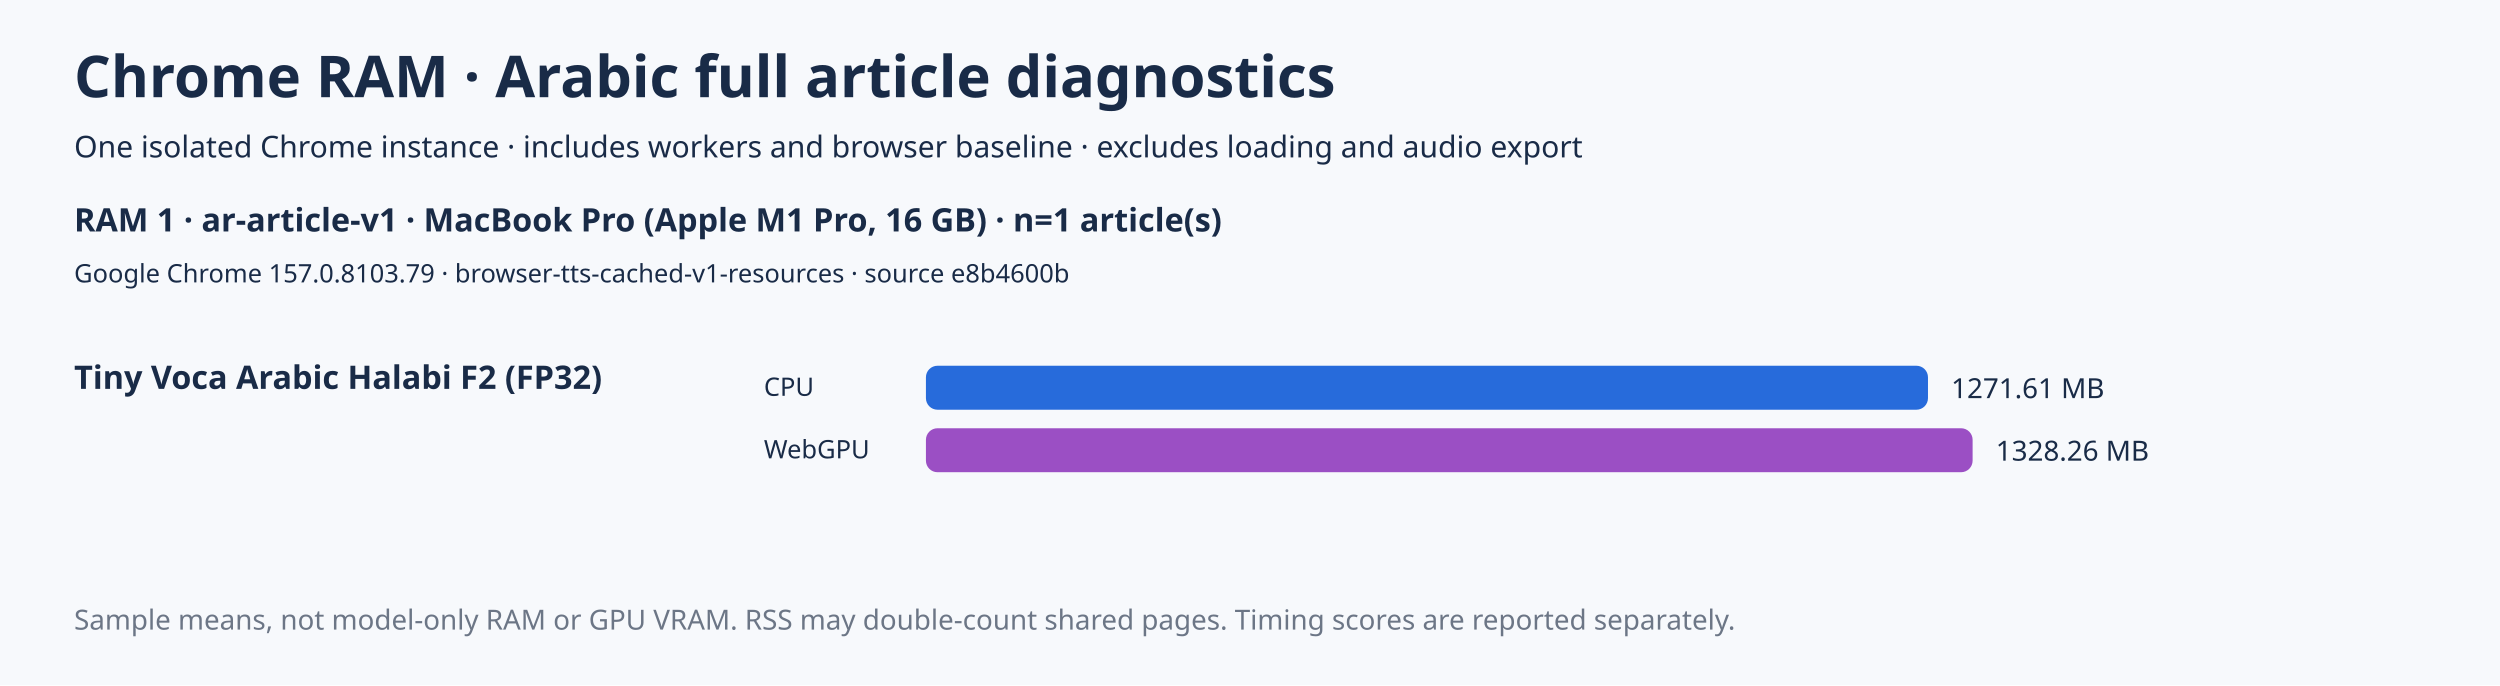
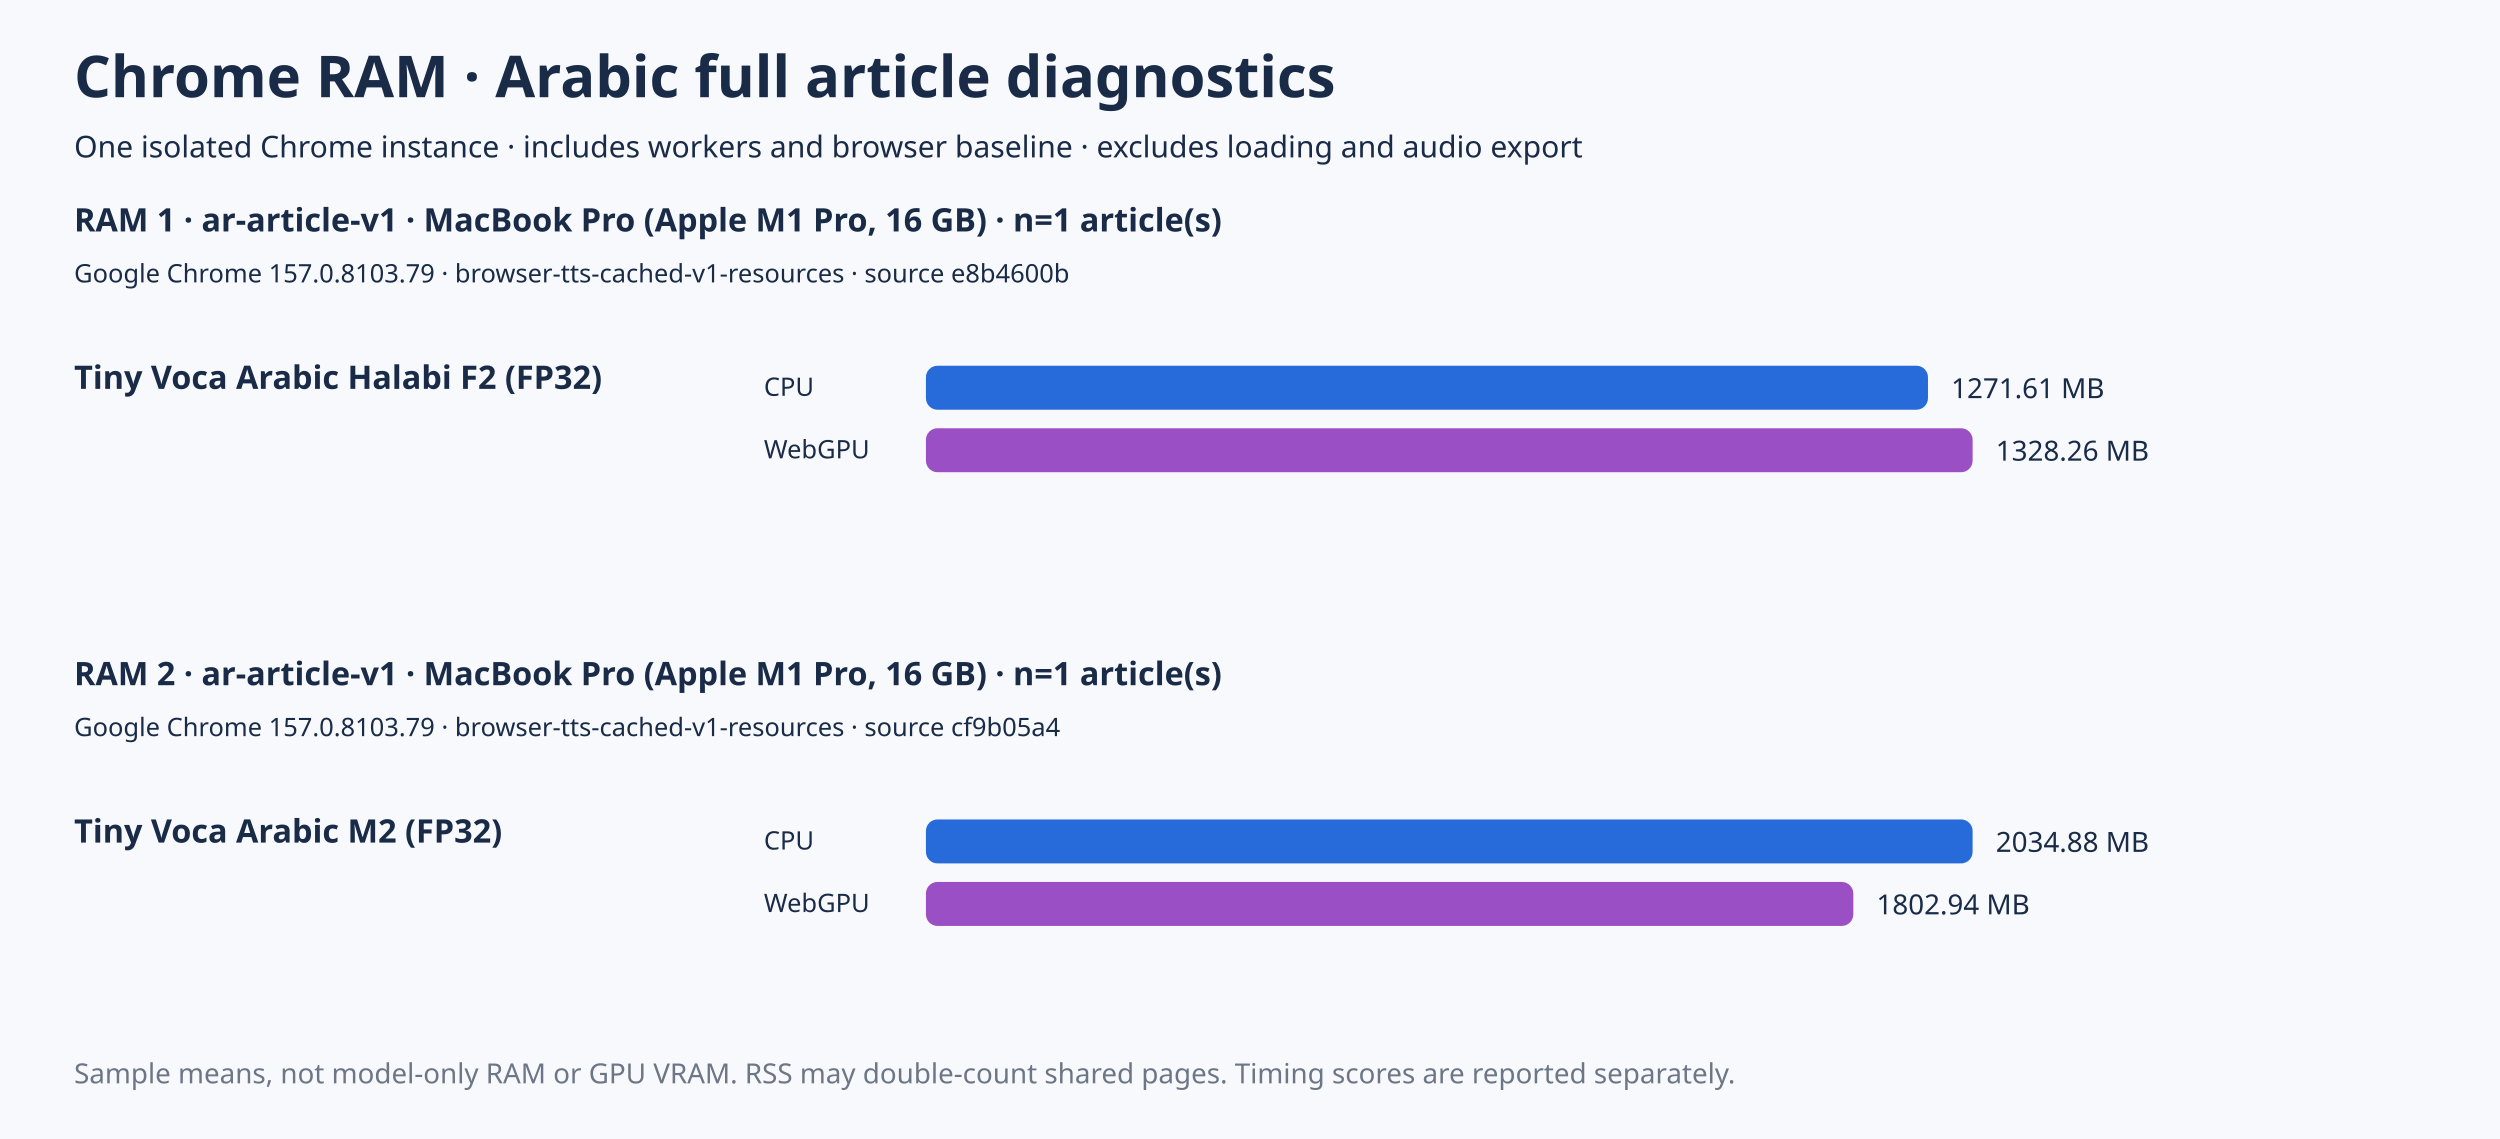
- <svg xmlns="http://www.w3.org/2000/svg" width="1080" height="296" viewBox="0 0 1080 296" role="img" aria-labelledby="title desc">
+ <svg xmlns="http://www.w3.org/2000/svg" width="1080" height="492" viewBox="0 0 1080 492" role="img" aria-labelledby="title desc">
  <rect width="100%" height="100%" fill="#f7f9fc" />
  <g font-family="system-ui,sans-serif" fill="#192b47">
    <text x="32" y="42" font-size="25" font-weight="700">Chrome RAM · Arabic full article diagnostics</text>
    <text x="32" y="68" font-size="13">One isolated Chrome instance · includes workers and browser baseline · excludes loading and audio export</text>
    <text x="32" y="100" font-size="14" font-weight="700">RAM 1 · ar-article-v1 · MacBook Pro (Apple M1 Pro, 16 GB) · n=1 article(s)</text>
    <text x="32" y="122" font-size="11">Google Chrome 157.0.8103.79 · browser-tts-cached-v1-resources · source e8b4600b</text>
    <text x="32" y="168" font-size="14" font-weight="600">Tiny Voca Arabic Halabi F2 (FP32)</text>
    <text x="330" y="171" font-size="11">CPU</text>
    <rect x="400" y="158" width="432.89" height="19" rx="5" fill="#276bdb" />
    <text x="842.89" y="172" font-size="12">1271.61 MB</text>
    <text x="330" y="198" font-size="11">WebGPU</text>
    <rect x="400" y="185" width="452.17" height="19" rx="5" fill="#9b4fc4" />
    <text x="862.17" y="199" font-size="12">1328.26 MB</text>
-     <text x="32" y="272" font-size="12" fill="#6c7686">Sample means, not model-only RAM or GPU VRAM. RSS may double-count shared pages. Timing scores are reported separately.</text>
+     <text x="32" y="296" font-size="14" font-weight="700">RAM 2 · ar-article-v1 · MacBook Pro (Apple M1 Pro, 16 GB) · n=1 article(s)</text>
+     <text x="32" y="318" font-size="11">Google Chrome 157.0.8103.79 · browser-tts-cached-v1-resources · source cf9b05a4</text>
+     <text x="32" y="364" font-size="14" font-weight="600">Tiny Voca Arabic M2 (FP32)</text>
+     <text x="330" y="367" font-size="11">CPU</text>
+     <rect x="400" y="354" width="452.17" height="19" rx="5" fill="#276bdb" />
+     <text x="862.17" y="368" font-size="12">2034.88 MB</text>
+     <text x="330" y="394" font-size="11">WebGPU</text>
+     <rect x="400" y="381" width="400.63" height="19" rx="5" fill="#9b4fc4" />
+     <text x="810.63" y="395" font-size="12">1802.94 MB</text>
+     <text x="32" y="468" font-size="12" fill="#6c7686">Sample means, not model-only RAM or GPU VRAM. RSS may double-count shared pages. Timing scores are reported separately.</text>
  </g>
</svg>
